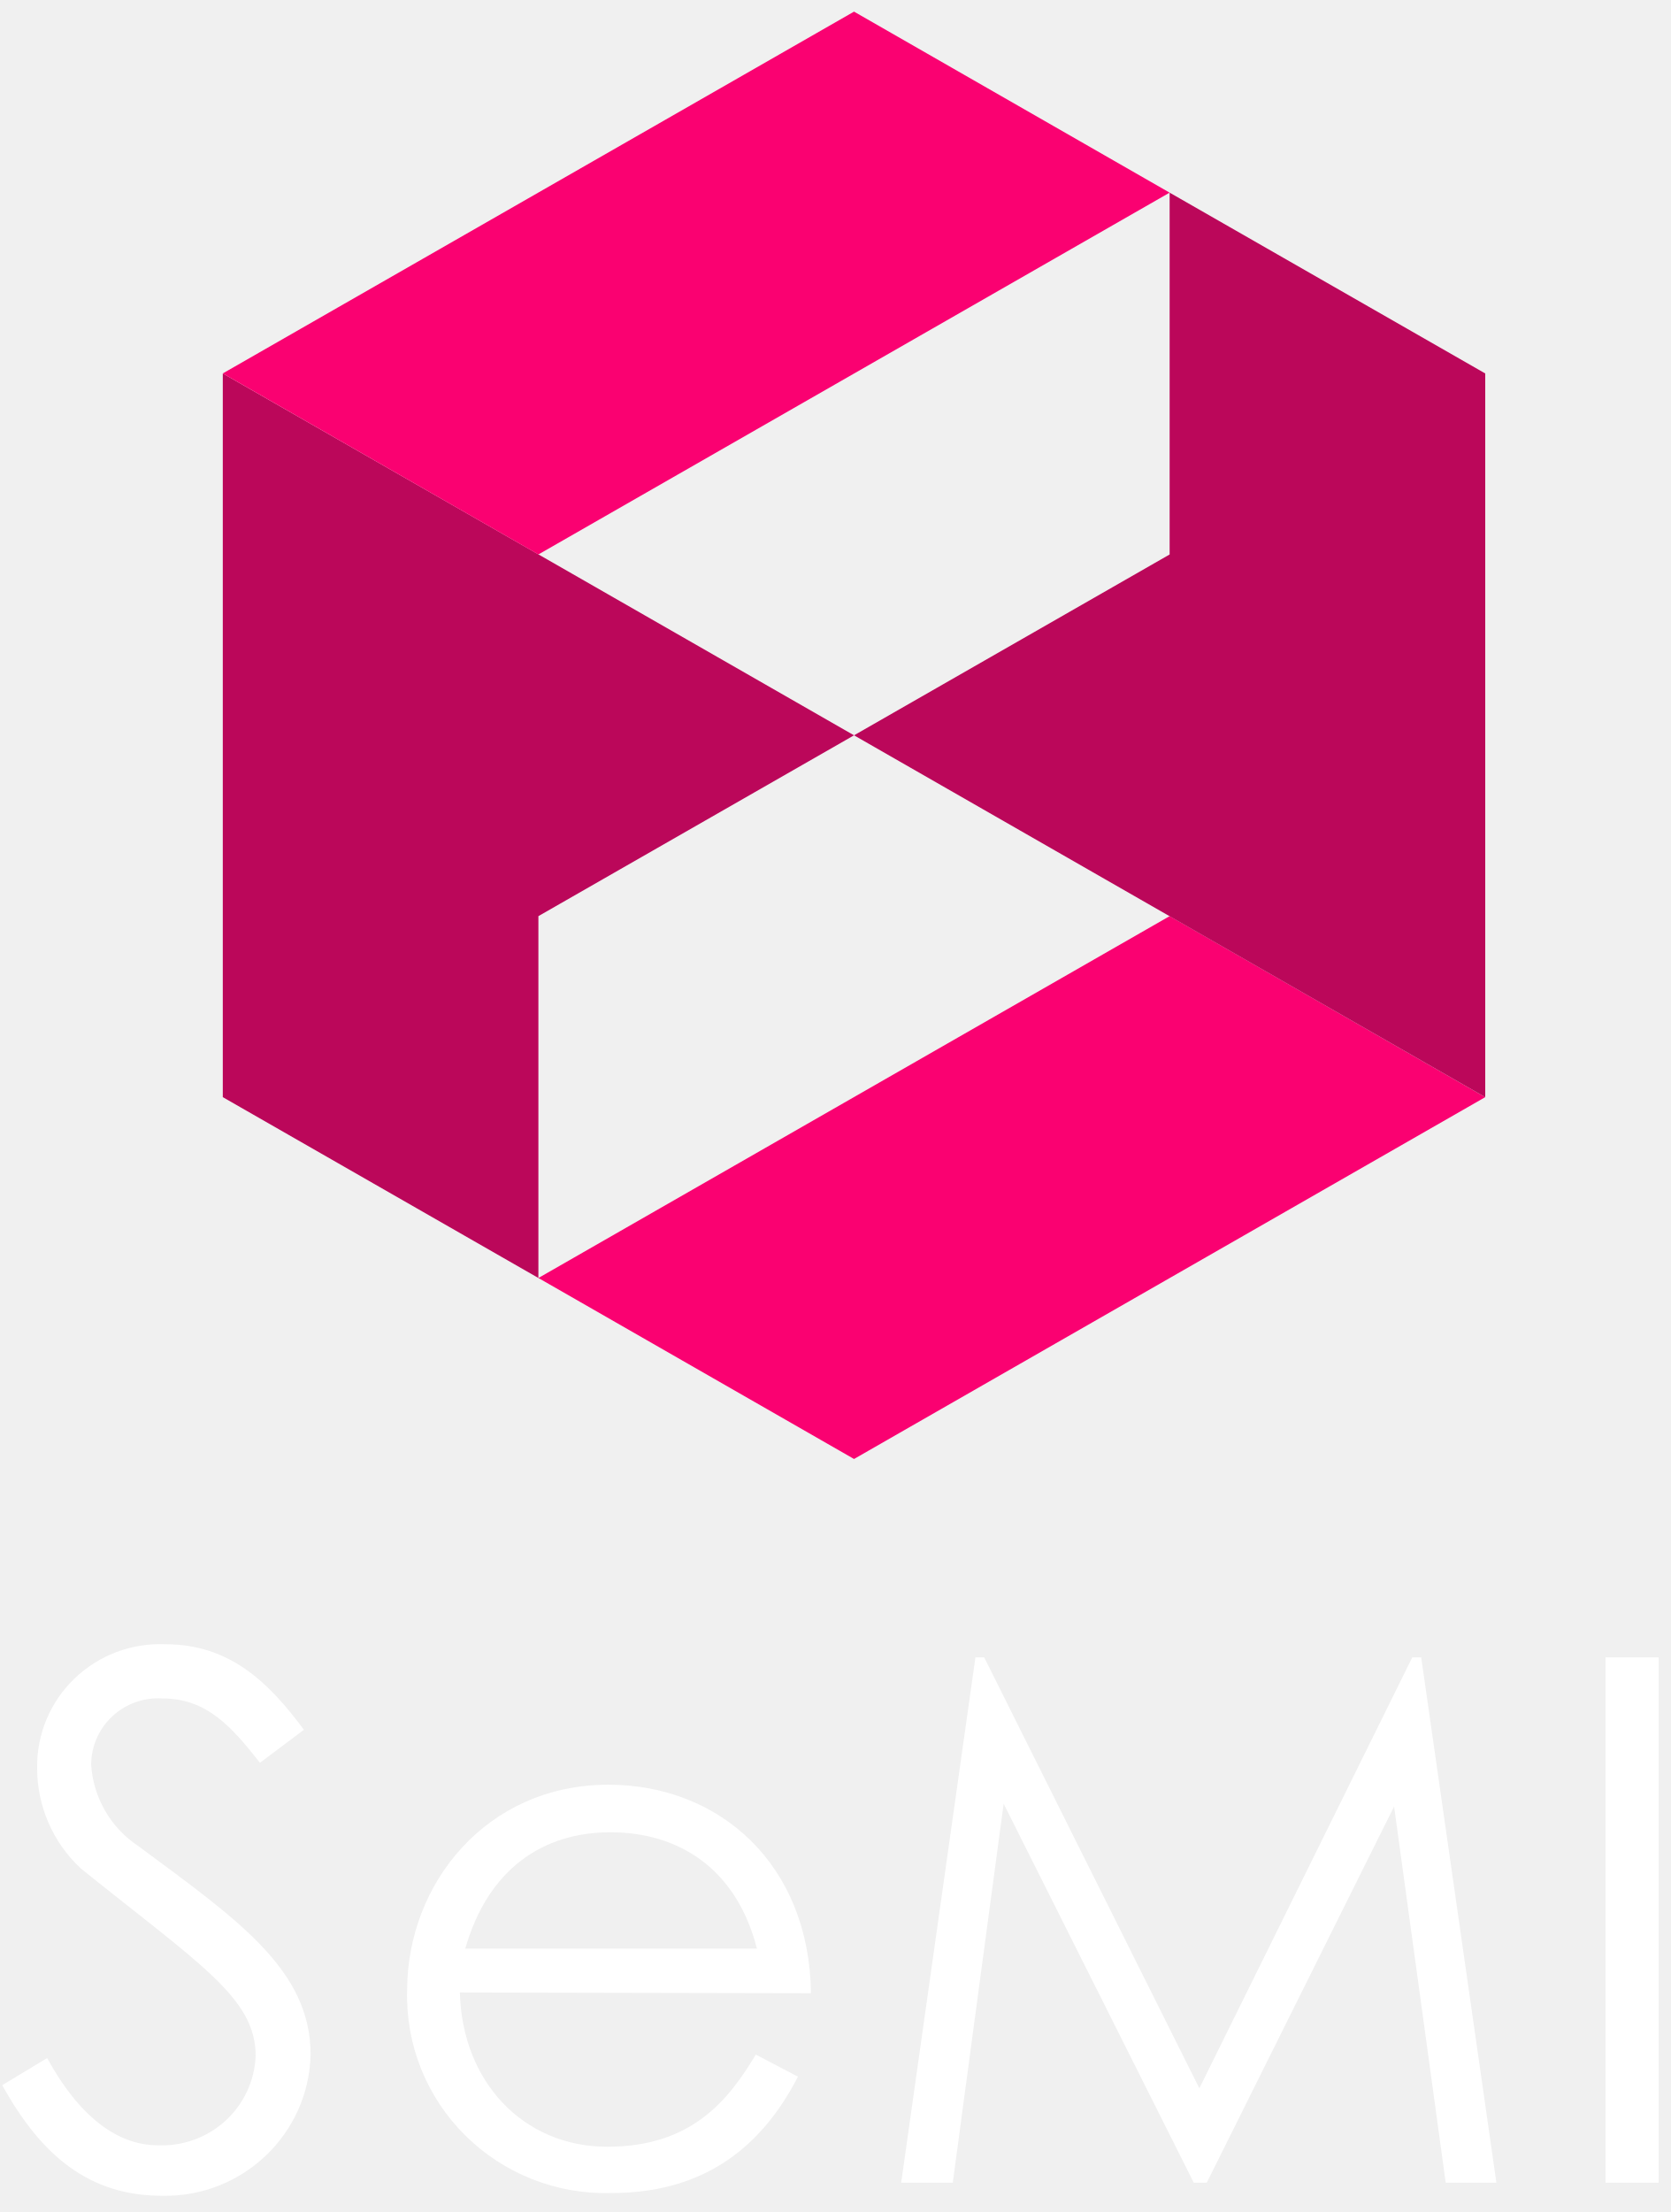
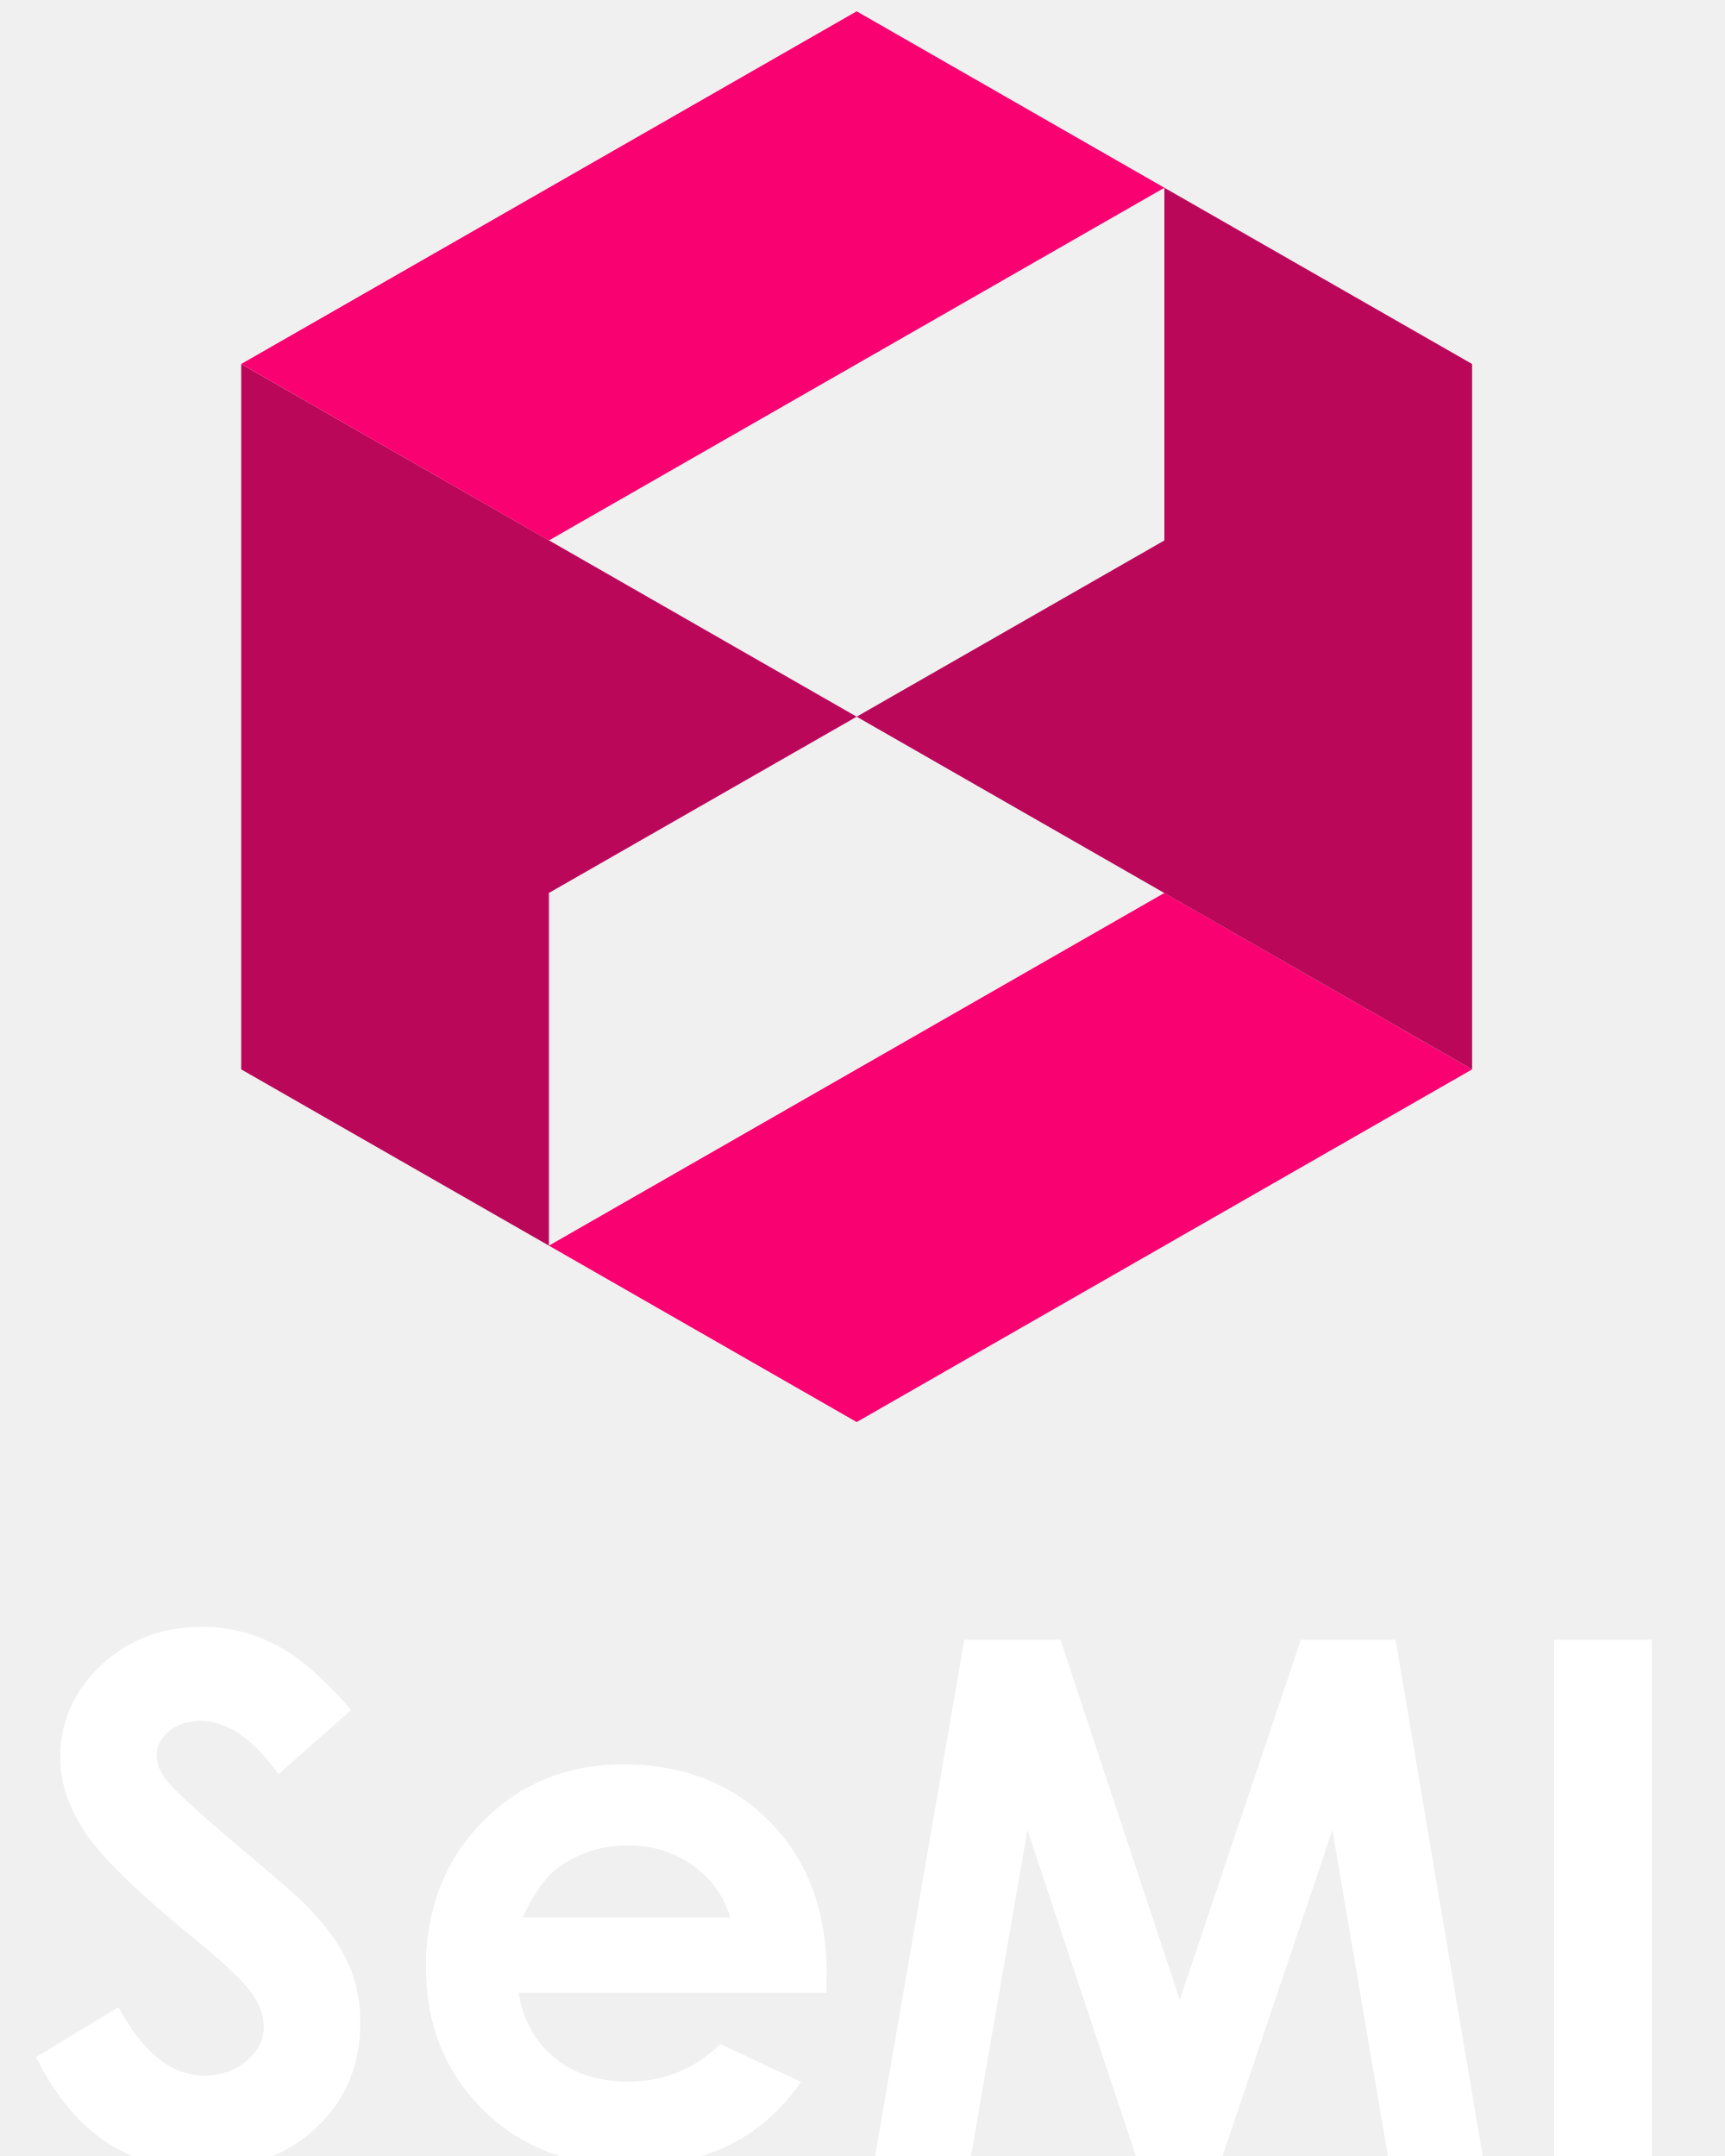
- <svg xmlns="http://www.w3.org/2000/svg" width="68" height="90" viewBox="0 0 68 90">
+ <svg xmlns="http://www.w3.org/2000/svg" width="72px" height="90px" viewBox="0 0 72 90" version="1.1">
  <defs>
-     <linearGradient id="a" x1="-3360%" x2="1753%" y1="49.5%" y2="49.5%">
-       <stop offset="0%" stop-color="#364A68" />
-       <stop offset="11%" stop-color="#543F69" />
-       <stop offset="34%" stop-color="#8F296C" />
-       <stop offset="55%" stop-color="#BD186E" />
-       <stop offset="74%" stop-color="#DE0B70" />
-       <stop offset="90%" stop-color="#F30471" />
-       <stop offset="100%" stop-color="#FA0171" />
+     <linearGradient x1="-3360%" y1="49.5%" x2="1753%" y2="49.5%" id="linearGradient-1">
+       <stop stop-color="#364A68" offset="0%" />
+       <stop stop-color="#543F69" offset="11%" />
+       <stop stop-color="#8F296C" offset="34%" />
+       <stop stop-color="#BD186E" offset="55%" />
+       <stop stop-color="#DE0B70" offset="74%" />
+       <stop stop-color="#F30471" offset="90%" />
+       <stop stop-color="#FA0171" offset="100%" />
    </linearGradient>
  </defs>
-   <g fill="none" fill-rule="evenodd">
-     <path fill="url(#a)" d="M34.756.495v.007z" />
-     <path fill="#BB075A" d="M9.067 15.195V44.64l12.844 7.358V37.275l12.845-7.357z" />
-     <path fill="#FA0171" d="M47.6 7.838L34.756.473 9.066 15.194l12.845 7.365zM60.444 44.64L47.6 37.275 21.911 51.998l12.845 7.364z" />
-     <path fill="#BB075A" d="M60.444 44.64V15.195L47.6 7.838V22.56l-12.844 7.358z" />
-     <path fill="#FFF" d="M10.578 71.722c-1.171-1.5-2.191-2.617-3.96-2.617a2.74 2.74 0 0 0-2.046.726 2.698 2.698 0 0 0-.862 1.981 4.306 4.306 0 0 0 1.919 3.3c4.05 3 7.011 5.033 7.011 8.483-.074 3.242-2.778 5.812-6.044 5.745-2.97 0-4.919-1.635-6.505-4.5l1.828-1.103c1.285 2.356 2.849 3.548 4.496 3.548a3.832 3.832 0 0 0 2.757-.994 3.776 3.776 0 0 0 1.232-2.644c0-2.347-2.221-3.69-7.11-7.62a5.568 5.568 0 0 1-1.783-4.124 4.947 4.947 0 0 1 1.528-3.615A5.023 5.023 0 0 1 6.732 66.9c2.637 0 4.224 1.575 5.636 3.48l-1.79 1.343z" />
-     <path fill="#FFF" fill-rule="nonzero" d="M18.715 81.067c.09 3.63 2.577 6.278 6 6.278 3.422 0 4.918-1.875 6.044-3.75l1.715.9c-1.625 3.15-4.11 4.733-7.594 4.733a8.109 8.109 0 0 1-5.948-2.345 7.986 7.986 0 0 1-2.363-5.905c0-4.313 3.211-8.363 8.19-8.363 4.534 0 8.183 3.248 8.244 8.483l-14.288-.03zm12.089-1.784c-.839-3.278-3.204-4.733-5.961-4.733-2.758 0-4.98 1.5-5.909 4.733h11.87z" />
-     <path fill="#FFF" d="M36.675 88.808l3.022-21.376h.355l8.757 17.535 8.666-17.534h.363l3.06 21.374h-2.063l-2.1-15.307-7.624 15.308h-.529l-7.737-15.42-2.07 15.42zM65.34 67.433h2.161v21.374h-2.16z" />
+   <g id="logos/SeMI/simple/vertical/white_accent" stroke="none" stroke-width="1" fill="none" fill-rule="evenodd">
+     <g id="SeMI-2_vcw" transform="translate(10, 0)">
+       <polygon id="Path" fill="url(#linearGradient-1)" points="25.756 0.495 25.756 0.495 25.756 0.502" />
+       <polygon id="Path" fill="#BB075A" points="0.067 15.195 0.067 44.64 12.911 51.998 12.911 37.275 25.756 29.918" />
+       <polygon id="Path" fill="#FA0171" points="38.6 7.838 25.756 0.472 0.067 15.195 12.911 22.56" />
+       <polygon id="Path" fill="#FA0171" points="51.444 44.64 38.6 37.275 12.911 51.998 25.756 59.362" />
+       <polygon id="Path" fill="#BB075A" points="51.444 44.64 51.444 15.195 38.6 7.838 38.6 22.56 25.756 29.918" />
+     </g>
+     <path d="M14.657,71.382 L11.625,74.062 C10.561,72.578 9.477,71.836 8.373,71.836 C7.836,71.836 7.396,71.98 7.055,72.268 C6.713,72.556 6.542,72.881 6.542,73.242 C6.542,73.604 6.664,73.945 6.908,74.268 C7.24,74.697 8.241,75.62 9.911,77.036 C11.474,78.345 12.421,79.17 12.753,79.512 C13.583,80.352 14.171,81.155 14.518,81.921 C14.865,82.688 15.038,83.525 15.038,84.434 C15.038,86.201 14.428,87.661 13.207,88.813 C11.986,89.966 10.395,90.542 8.432,90.542 C6.898,90.542 5.563,90.166 4.425,89.414 C3.288,88.662 2.313,87.48 1.503,85.869 L4.945,83.789 C5.98,85.693 7.172,86.646 8.52,86.646 C9.223,86.646 9.813,86.44 10.292,86.03 C10.771,85.62 11.01,85.146 11.01,84.609 C11.01,84.121 10.829,83.633 10.468,83.145 C10.106,82.656 9.311,81.909 8.08,80.903 C5.736,78.989 4.223,77.512 3.539,76.472 C2.855,75.432 2.514,74.395 2.514,73.359 C2.514,71.865 3.083,70.584 4.22,69.514 C5.358,68.445 6.762,67.91 8.432,67.91 C9.506,67.91 10.529,68.159 11.5,68.657 C12.472,69.155 13.524,70.063 14.657,71.382 Z M34.491,83.188 L21.645,83.188 C21.83,84.321 22.326,85.222 23.131,85.891 C23.937,86.56 24.965,86.895 26.215,86.895 C27.709,86.895 28.993,86.372 30.067,85.327 L33.437,86.909 C32.597,88.101 31.591,88.982 30.419,89.553 C29.247,90.125 27.855,90.41 26.244,90.41 C23.744,90.41 21.708,89.622 20.136,88.044 C18.563,86.467 17.777,84.492 17.777,82.119 C17.777,79.687 18.561,77.668 20.128,76.062 C21.696,74.456 23.661,73.652 26.024,73.652 C28.534,73.652 30.575,74.456 32.147,76.062 C33.72,77.668 34.506,79.79 34.506,82.427 L34.491,83.188 Z M30.478,80.039 C30.214,79.15 29.694,78.428 28.917,77.871 C28.141,77.314 27.24,77.036 26.215,77.036 C25.102,77.036 24.125,77.349 23.285,77.974 C22.758,78.364 22.27,79.053 21.82,80.039 L30.478,80.039 Z M40.248,68.452 L44.262,68.452 L49.242,83.481 L54.296,68.452 L58.251,68.452 L61.884,90 L57.929,90 L55.614,76.392 L51.029,90 L47.411,90 L42.885,76.392 L40.526,90 L36.527,90 L40.248,68.452 Z M64.872,68.452 L68.944,68.452 L68.944,90 L64.872,90 L64.872,68.452 Z" id="SeMI" fill="#FFFFFF" fill-rule="nonzero" />
  </g>
</svg>
